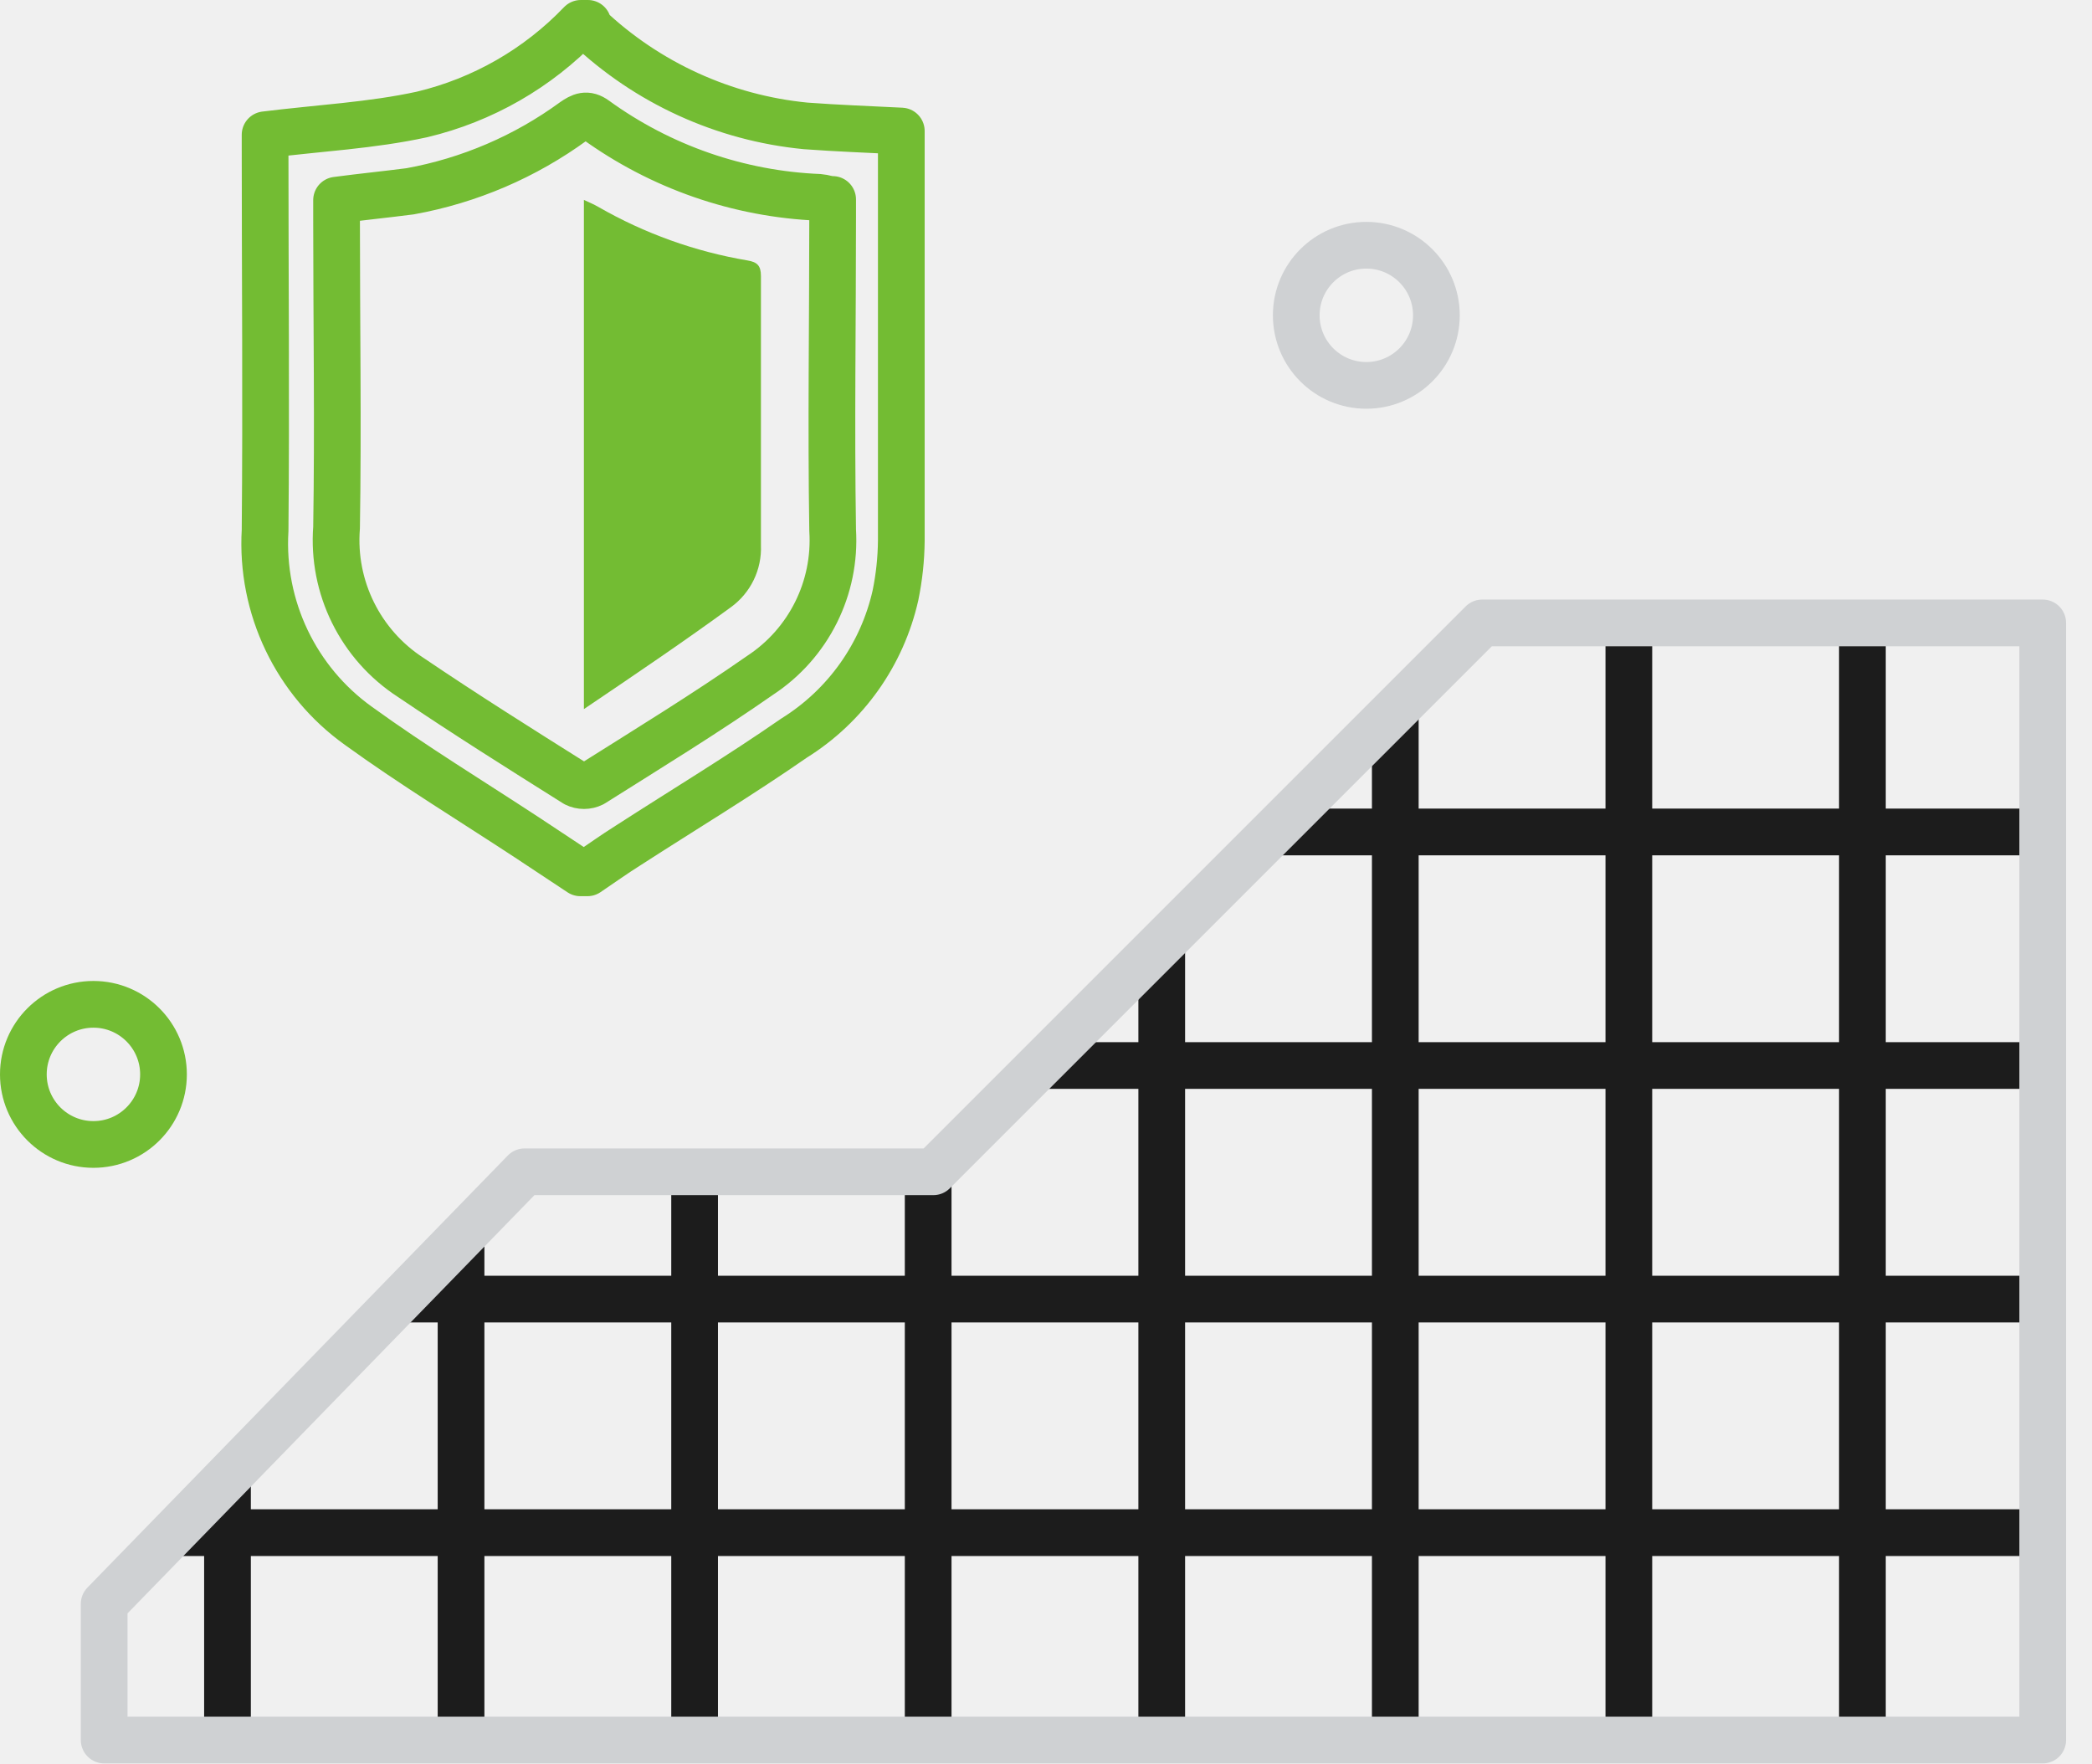
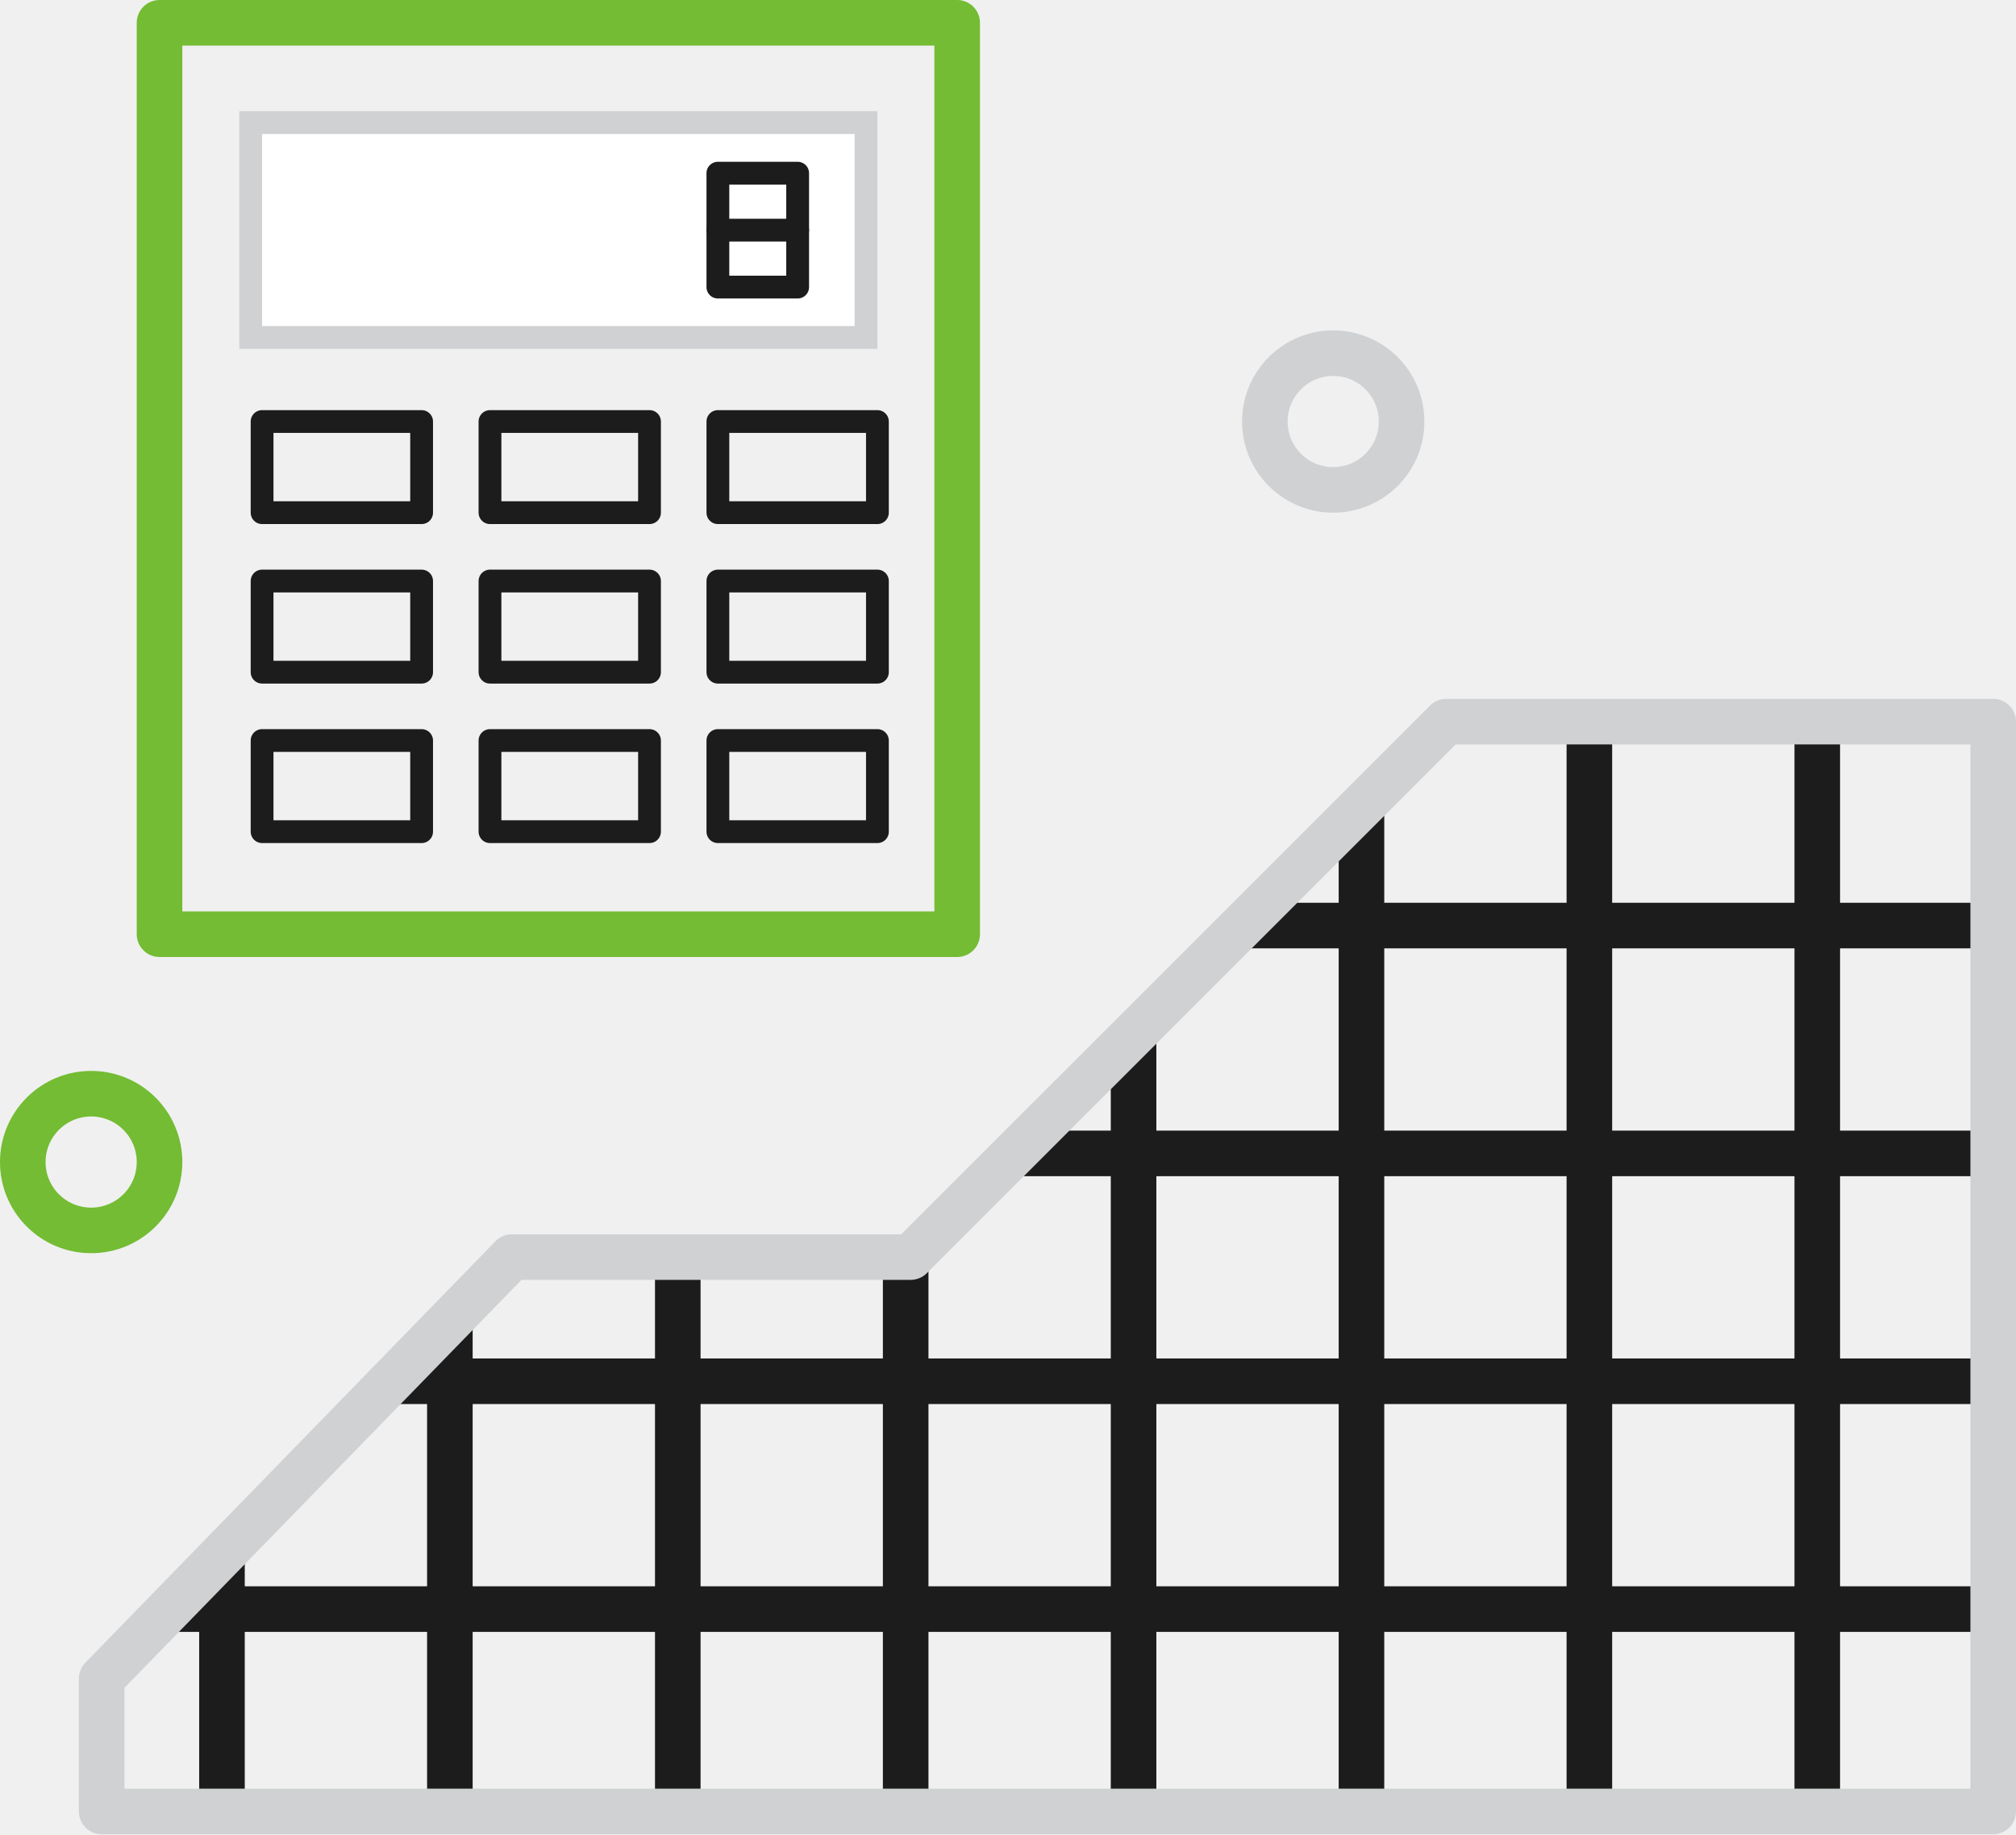
- <svg xmlns="http://www.w3.org/2000/svg" viewBox="0 0 89.57 75.5">
+ <svg xmlns="http://www.w3.org/2000/svg" id="Layer_2" data-name="Layer 2" viewBox="0 0 88.46 80.5">
  <defs>
-     <style>.cls-1,.cls-3,.cls-4,.cls-5{fill:none;}.cls-2{clip-path:url(#clip-path);}.cls-3{stroke:#1c1c1c;}.cls-3,.cls-4,.cls-5{stroke-linecap:round;stroke-linejoin:round;stroke-width:2px;}.cls-4{stroke:#cfd1d3;}.cls-5{stroke:#73bc33;}.cls-6{fill:#73bc33;}</style>
-     <clipPath id="clip-path">
-       <polygon class="cls-1" points="4.46 74.5 87.46 74.5 87.46 26.67 63.46 26.67 39.96 50.17 22.46 50.17 4.46 68.67 4.46 74.5" />
+     <style>
+       .cls-1, .cls-2, .cls-3, .cls-4, .cls-5 {
+         fill: none;
+       }
+ 
+       .cls-1, .cls-2, .cls-4, .cls-5 {
+         stroke-linecap: round;
+         stroke-linejoin: round;
+       }
+ 
+       .cls-1, .cls-2, .cls-5 {
+         stroke-width: 2px;
+       }
+ 
+       .cls-1, .cls-4 {
+         stroke: #1c1c1c;
+       }
+ 
+       .cls-2 {
+         stroke: #73bc33;
+       }
+ 
+       .cls-3 {
+         stroke-width: 0px;
+       }
+ 
+       .cls-6 {
+         fill: #fff;
+         stroke-miterlimit: 10;
+       }
+ 
+       .cls-6, .cls-5 {
+         stroke: #cfd1d3;
+       }
+ 
+       .cls-7 {
+         clip-path: url(#clippath);
+       }
+     </style>
+     <clipPath id="clippath">
+       <polygon class="cls-3" points="4.46 79.5 87.46 79.5 87.46 31.67 63.46 31.67 39.96 55.17 22.46 55.17 4.46 73.67 4.46 79.5" />
    </clipPath>
  </defs>
-   <g id="Layer_2" data-name="Layer 2">
-     <g id="Layer_1-2" data-name="Layer 1">
-       <g class="cls-2">
-         <line class="cls-3" x1="79.74" y1="74.45" x2="79.74" y2="26.79" />
-         <line class="cls-3" x1="69.74" y1="74.45" x2="69.74" y2="26.79" />
-         <line class="cls-3" x1="59.74" y1="74.45" x2="59.74" y2="26.79" />
-         <line class="cls-3" x1="49.74" y1="74.45" x2="49.74" y2="26.79" />
-         <line class="cls-3" x1="39.74" y1="74.45" x2="39.74" y2="26.79" />
-         <line class="cls-3" x1="29.74" y1="74.45" x2="29.74" y2="26.79" />
-         <line class="cls-3" x1="19.74" y1="74.45" x2="19.74" y2="26.79" />
-         <line class="cls-3" x1="9.74" y1="74.45" x2="9.74" y2="26.79" />
-         <line class="cls-3" x1="2" y1="65.62" x2="88.57" y2="65.62" />
-         <line class="cls-3" x1="2" y1="55.62" x2="88.57" y2="55.62" />
-         <line class="cls-3" x1="2" y1="45.62" x2="88.57" y2="45.62" />
-         <line class="cls-3" x1="2" y1="35.62" x2="88.57" y2="35.62" />
+   <g id="Layer_1-2" data-name="Layer 1">
+     <g>
+       <g class="cls-7">
+         <g>
+           <line class="cls-1" x1="79.74" y1="79.45" x2="79.74" y2="31.79" />
+           <line class="cls-1" x1="69.74" y1="79.45" x2="69.74" y2="31.79" />
+           <line class="cls-1" x1="59.74" y1="79.45" x2="59.74" y2="31.79" />
+           <line class="cls-1" x1="49.74" y1="79.45" x2="49.74" y2="31.79" />
+           <line class="cls-1" x1="39.74" y1="79.45" x2="39.74" y2="31.79" />
+           <line class="cls-1" x1="29.74" y1="79.45" x2="29.74" y2="31.79" />
+           <line class="cls-1" x1="19.74" y1="79.45" x2="19.74" y2="31.79" />
+           <line class="cls-1" x1="9.74" y1="79.45" x2="9.74" y2="31.79" />
+           <line class="cls-1" x1="2" y1="70.62" x2="88.57" y2="70.62" />
+           <line class="cls-1" x1="2" y1="60.62" x2="88.57" y2="60.62" />
+           <line class="cls-1" x1="2" y1="50.62" x2="88.57" y2="50.62" />
+           <line class="cls-1" x1="2" y1="40.62" x2="88.57" y2="40.62" />
+         </g>
      </g>
-       <polygon class="cls-4" points="4.46 74.5 87.46 74.5 87.46 26.67 63.46 26.67 39.96 50.17 22.46 50.17 4.46 68.67 4.46 74.5" />
-       <path class="cls-5" d="M24.87,1h.3c0,.05,0,.11,0,.14a15.78,15.78,0,0,0,9.32,4.25c1.35.1,2.7.15,4.1.22,0,.15,0,.3,0,.45,0,5.7,0,11.4,0,17.1a12.21,12.21,0,0,1-.25,2.33A9.71,9.71,0,0,1,34,31.6c-2.32,1.61-4.74,3.07-7.11,4.6-.59.37-1.16.78-1.74,1.17h-.3l-2.25-1.49c-2.42-1.59-4.9-3.1-7.25-4.8a9.6,9.6,0,0,1-4-8.37c.05-5.45,0-10.9,0-16.35V5.77c2.34-.29,4.57-.4,6.72-.87A13.86,13.86,0,0,0,24.87,1ZM14.41,8.57v.84c0,4.39.07,8.79,0,13.18A7,7,0,0,0,17.58,29c2.32,1.57,4.69,3.06,7.06,4.55a.82.82,0,0,0,.73,0c2.41-1.52,4.83-3,7.18-4.64a6.91,6.91,0,0,0,3.1-6.21c-.07-4.47,0-8.94,0-13.41,0-.25,0-.49,0-.75-.23,0-.4-.08-.57-.09a17.56,17.56,0,0,1-9.59-3.33c-.37-.27-.61-.15-.93.07a17,17,0,0,1-7,3C16.47,8.33,15.47,8.43,14.41,8.57Z" />
-       <path class="cls-6" d="M25,30.36V8.56c.24.11.43.19.62.3A19.23,19.23,0,0,0,32,11.15c.42.07.58.22.58.67,0,3.84,0,7.68,0,11.52A3.12,3.12,0,0,1,31.29,26C29.29,27.46,27.25,28.84,25,30.36Z" />
-       <circle class="cls-5" cx="4" cy="46" r="3" />
-       <circle class="cls-4" cx="58.5" cy="13.5" r="3" />
+       <polygon class="cls-5" points="4.46 79.5 87.46 79.5 87.46 31.67 63.46 31.67 39.96 55.17 22.46 55.17 4.46 73.67 4.46 79.5" />
+       <circle class="cls-2" cx="4" cy="51" r="3" />
+       <circle class="cls-5" cx="58.5" cy="18.5" r="3" />
+       <rect class="cls-2" x="7" y="1" width="35" height="40" />
+       <rect class="cls-6" x="11" y="5.38" width="27" height="9.43" />
+       <rect class="cls-4" x="11.5" y="18.5" width="7" height="4" />
+       <rect class="cls-4" x="21.5" y="18.5" width="7" height="4" />
+       <rect class="cls-4" x="31.5" y="18.5" width="7" height="4" />
+       <rect class="cls-4" x="11.5" y="25.5" width="7" height="4" />
+       <rect class="cls-4" x="21.5" y="25.5" width="7" height="4" />
+       <rect class="cls-4" x="31.5" y="25.5" width="7" height="4" />
+       <rect class="cls-4" x="11.5" y="32.5" width="7" height="4" />
+       <rect class="cls-4" x="21.5" y="32.5" width="7" height="4" />
+       <rect class="cls-4" x="31.5" y="32.5" width="7" height="4" />
+       <polygon class="cls-4" points="31.5 7.6 35 7.6 35 12.6 31.5 12.6 31.5 10.1 31.5 7.6" />
+       <line class="cls-4" x1="35" y1="10.1" x2="31.5" y2="10.1" />
    </g>
  </g>
</svg>
